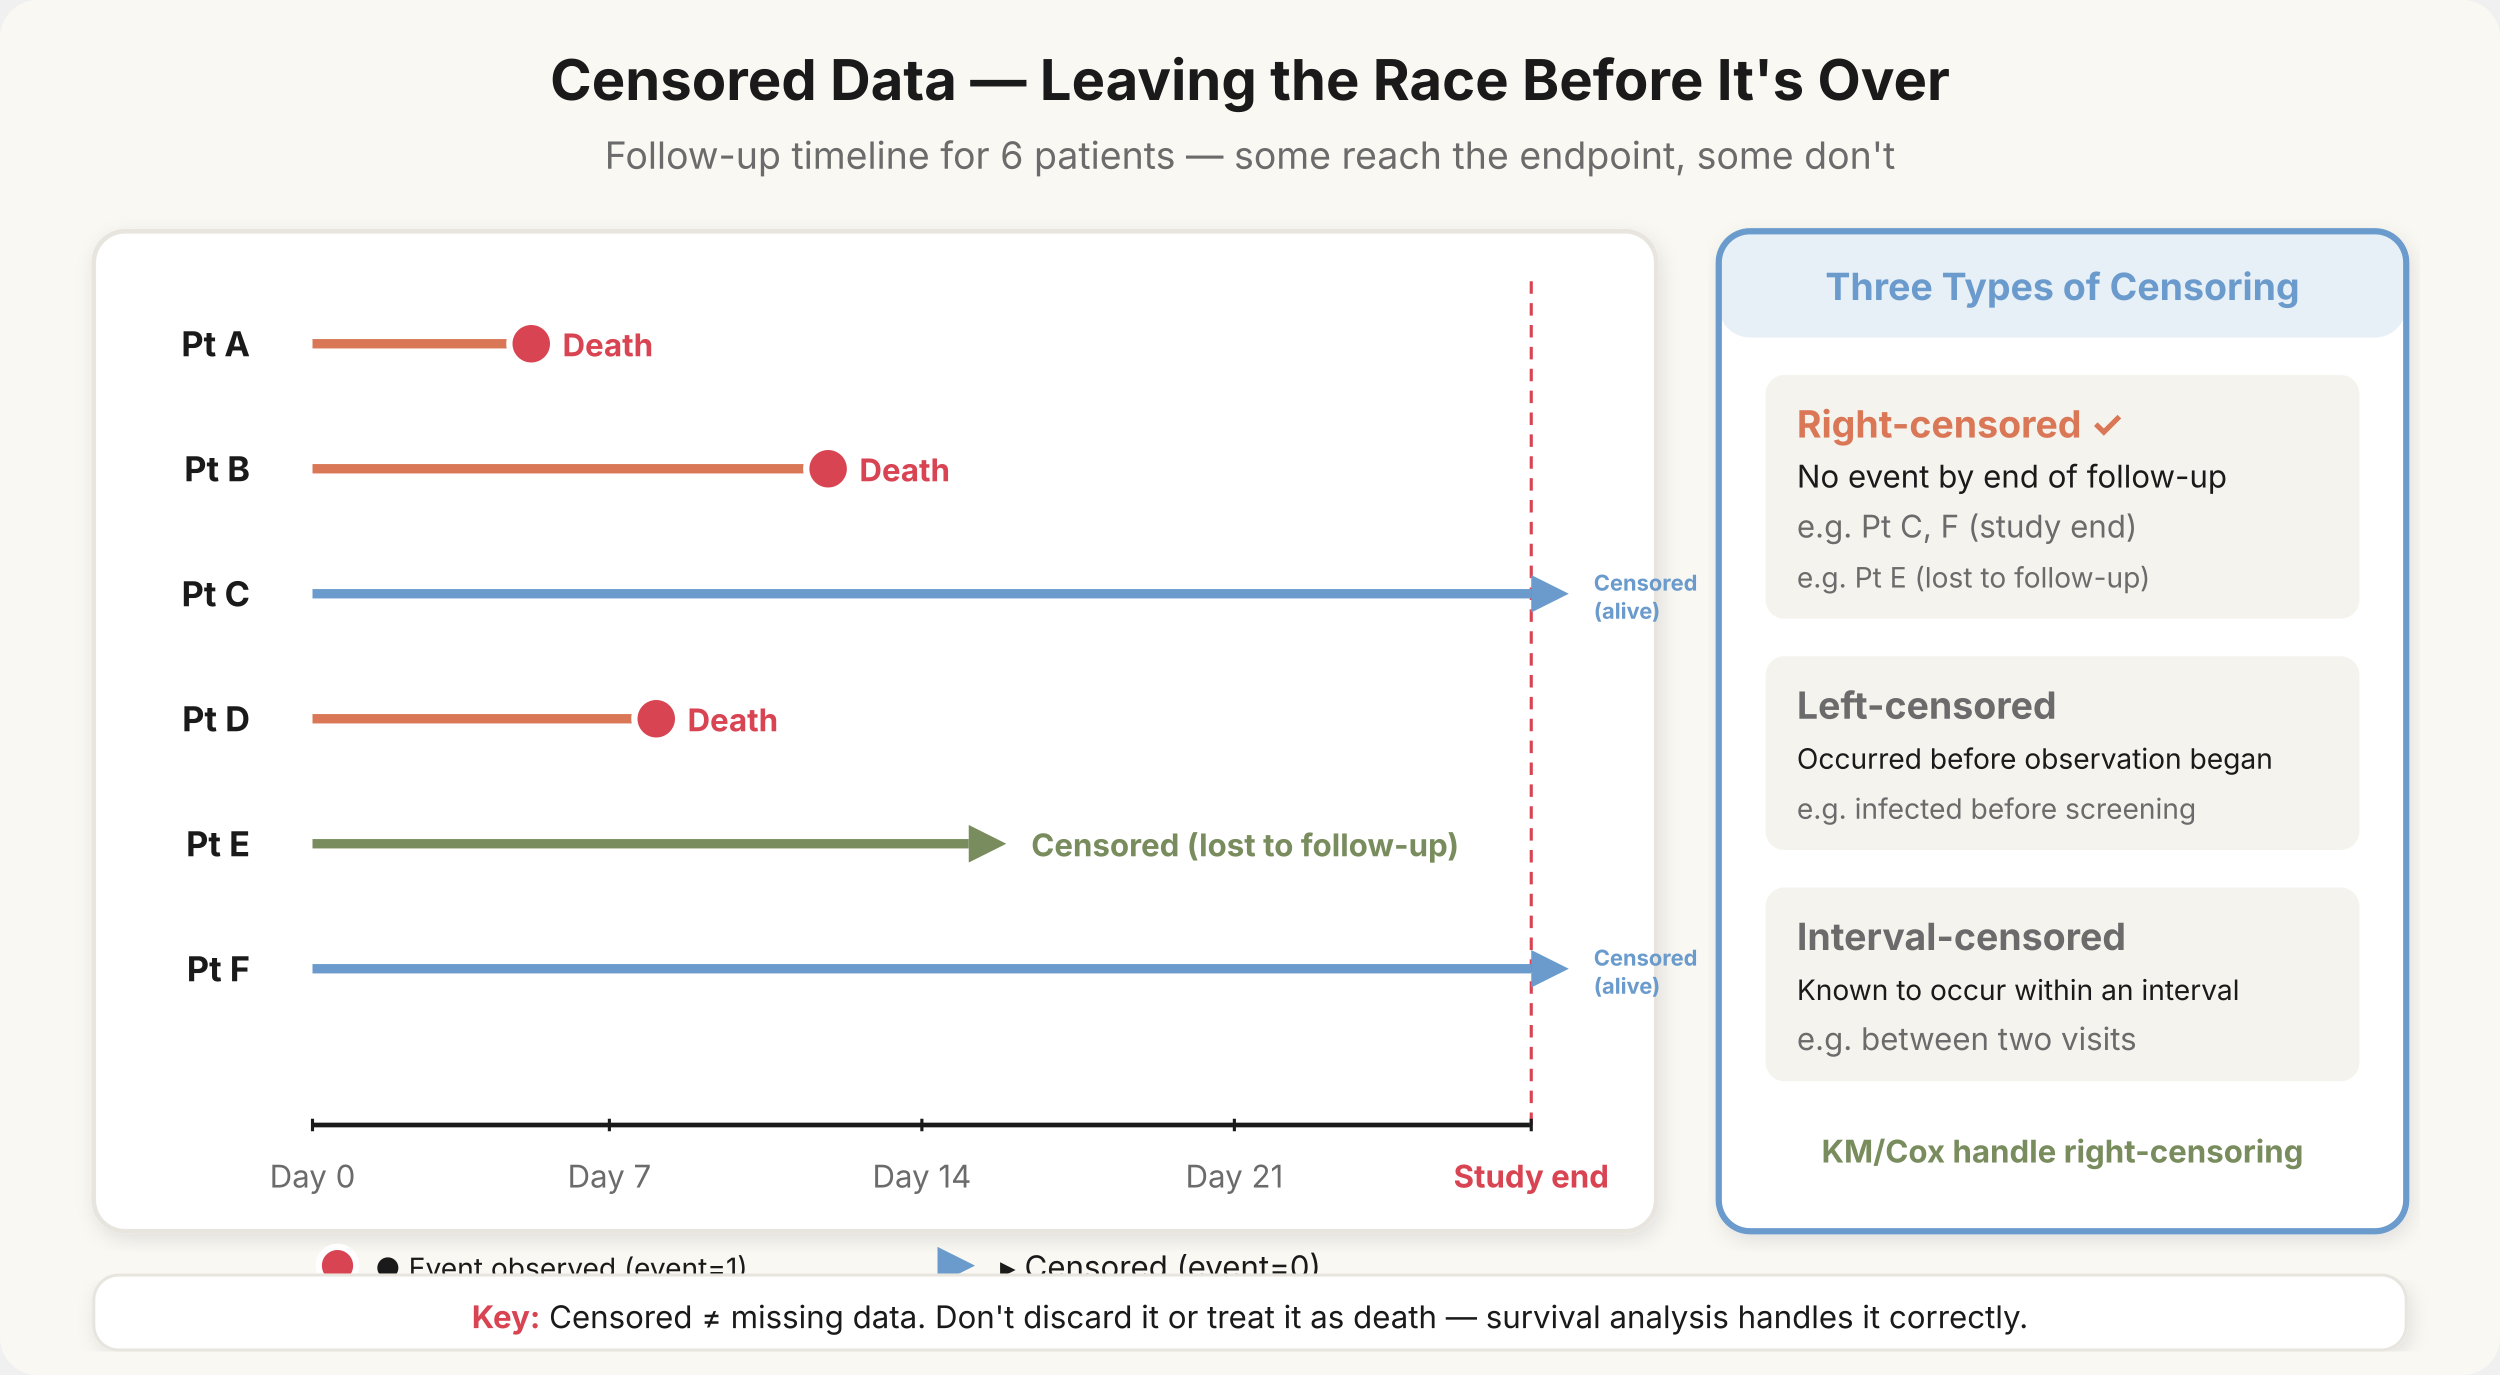
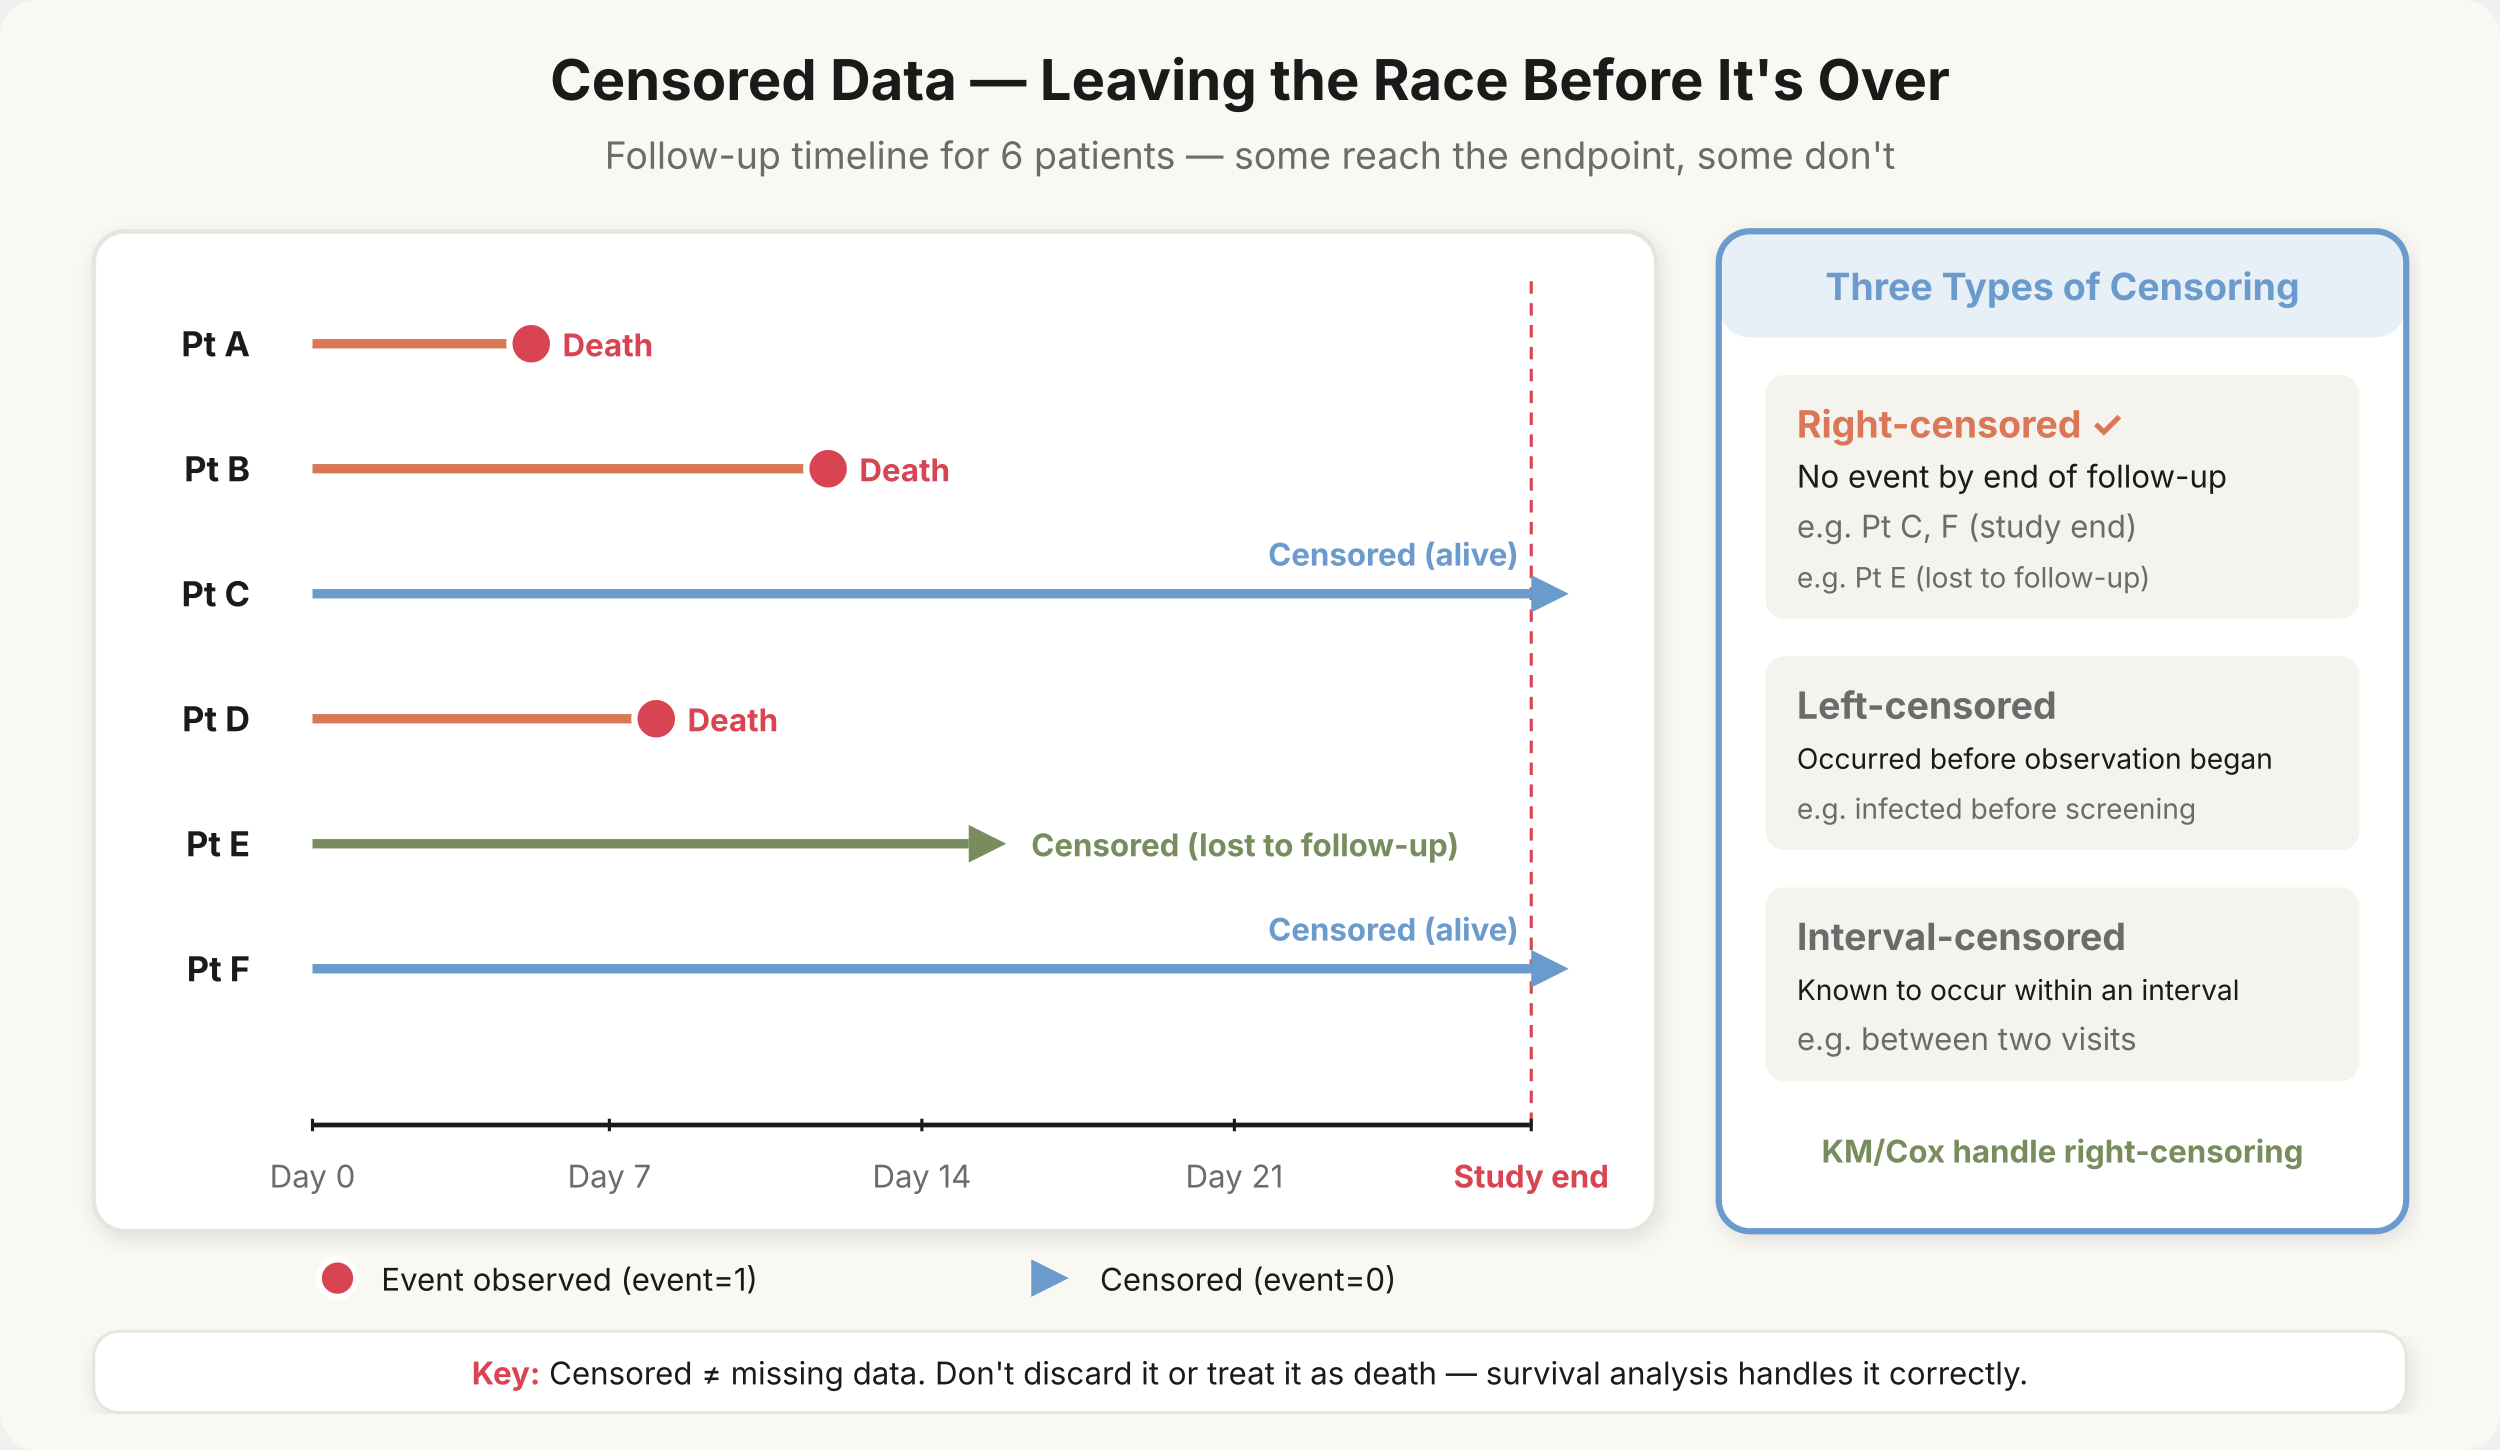
- <svg xmlns="http://www.w3.org/2000/svg" viewBox="0 0 800 440" font-family="system-ui, -apple-system, sans-serif">
+ <svg xmlns="http://www.w3.org/2000/svg" viewBox="0 0 800 464" font-family="system-ui, -apple-system, sans-serif">
  <defs>
    <filter id="shadow" x="-2%" y="-2%" width="104%" height="104%">
      <feDropShadow dx="1" dy="2" stdDeviation="3" flood-opacity="0.1" />
    </filter>
  </defs>
-   <rect width="800" height="440" fill="#FAF8F3" rx="12" />
+   <rect width="800" height="464" fill="#FAF8F3" rx="12" />
  <text x="400" y="32" text-anchor="middle" font-size="18" font-weight="bold" fill="#1A1A1A">Censored Data — Leaving the Race Before It's Over</text>
  <text x="400" y="54" text-anchor="middle" font-size="12" fill="#6B6B6B">Follow-up timeline for 6 patients — some reach the endpoint, some don't</text>
  <g filter="url(#shadow)">
    <rect x="30" y="74" width="500" height="320" rx="10" fill="#FFFFFF" stroke="#E8E5DF" stroke-width="1.5" />
  </g>
  <line x1="100" y1="360" x2="490" y2="360" stroke="#1A1A1A" stroke-width="1.5" />
  <text x="100" y="380" text-anchor="middle" font-size="10" fill="#6B6B6B">Day 0</text>
  <text x="195" y="380" text-anchor="middle" font-size="10" fill="#6B6B6B">Day 7</text>
  <text x="295" y="380" text-anchor="middle" font-size="10" fill="#6B6B6B">Day 14</text>
  <text x="395" y="380" text-anchor="middle" font-size="10" fill="#6B6B6B">Day 21</text>
  <text x="490" y="380" text-anchor="middle" font-size="10" fill="#D94452" font-weight="bold">Study end</text>
  <line x1="490" y1="90" x2="490" y2="360" stroke="#D94452" stroke-width="1" stroke-dasharray="4,3" />
  <g stroke="#1A1A1A" stroke-width="1">
    <line x1="100" y1="358" x2="100" y2="362" />
    <line x1="195" y1="358" x2="195" y2="362" />
    <line x1="295" y1="358" x2="295" y2="362" />
    <line x1="395" y1="358" x2="395" y2="362" />
    <line x1="490" y1="358" x2="490" y2="362" />
  </g>
  <text x="80" y="114" text-anchor="end" font-size="11" font-weight="bold" fill="#1A1A1A">Pt A</text>
  <line x1="100" y1="110" x2="170" y2="110" stroke="#D97757" stroke-width="3" />
  <circle cx="170" cy="110" r="7" fill="#D94452" stroke="#FFFFFF" stroke-width="2" />
  <text x="180" y="114" font-size="10" fill="#D94452" font-weight="bold">Death</text>
  <text x="80" y="154" text-anchor="end" font-size="11" font-weight="bold" fill="#1A1A1A">Pt B</text>
  <line x1="100" y1="150" x2="265" y2="150" stroke="#D97757" stroke-width="3" />
  <circle cx="265" cy="150" r="7" fill="#D94452" stroke="#FFFFFF" stroke-width="2" />
  <text x="275" y="154" font-size="10" fill="#D94452" font-weight="bold">Death</text>
  <text x="80" y="194" text-anchor="end" font-size="11" font-weight="bold" fill="#1A1A1A">Pt C</text>
  <line x1="100" y1="190" x2="490" y2="190" stroke="#6A9BCC" stroke-width="3" />
  <polygon points="490,184 502,190 490,196" fill="#6A9BCC" />
-   <text x="510" y="189" font-size="7" fill="#6A9BCC" font-weight="bold">Censored</text>
-   <text x="510" y="198" font-size="7" fill="#6A9BCC" font-weight="bold">(alive)</text>
+   <text x="486" y="181" text-anchor="end" font-size="10" fill="#6A9BCC" font-weight="bold">Censored (alive)</text>
  <text x="80" y="234" text-anchor="end" font-size="11" font-weight="bold" fill="#1A1A1A">Pt D</text>
  <line x1="100" y1="230" x2="210" y2="230" stroke="#D97757" stroke-width="3" />
  <circle cx="210" cy="230" r="7" fill="#D94452" stroke="#FFFFFF" stroke-width="2" />
  <text x="220" y="234" font-size="10" fill="#D94452" font-weight="bold">Death</text>
  <text x="80" y="274" text-anchor="end" font-size="11" font-weight="bold" fill="#1A1A1A">Pt E</text>
  <line x1="100" y1="270" x2="310" y2="270" stroke="#788C5D" stroke-width="3" />
  <polygon points="310,264 322,270 310,276" fill="#788C5D" />
  <text x="330" y="274" font-size="10" fill="#788C5D" font-weight="bold">Censored (lost to follow-up)</text>
  <text x="80" y="314" text-anchor="end" font-size="11" font-weight="bold" fill="#1A1A1A">Pt F</text>
  <line x1="100" y1="310" x2="490" y2="310" stroke="#6A9BCC" stroke-width="3" />
  <polygon points="490,304 502,310 490,316" fill="#6A9BCC" />
-   <text x="510" y="309" font-size="7" fill="#6A9BCC" font-weight="bold">Censored</text>
-   <text x="510" y="318" font-size="7" fill="#6A9BCC" font-weight="bold">(alive)</text>
-   <g transform="translate(100, 400)">
+   <text x="486" y="301" text-anchor="end" font-size="10" fill="#6A9BCC" font-weight="bold">Censored (alive)</text>
+   <g transform="translate(100, 404)">
    <circle cx="8" cy="5" r="6" fill="#D94452" stroke="#FFFFFF" stroke-width="2" />
-     <text x="20" y="9" font-size="9" fill="#1A1A1A">● Event observed (event=1)</text>
-     <polygon points="200,-1 212,5 200,11" fill="#6A9BCC" />
-     <text x="220" y="9" font-size="10" fill="#1A1A1A">▸ Censored (event=0)</text>
+     <text x="22" y="9" font-size="10" fill="#1A1A1A">Event observed (event=1)</text>
+     <polygon points="230,-1 242,5 230,11" fill="#6A9BCC" />
+     <text x="252" y="9" font-size="10" fill="#1A1A1A">Censored (event=0)</text>
  </g>
  <g filter="url(#shadow)">
    <rect x="550" y="74" width="220" height="320" rx="10" fill="#FFFFFF" stroke="#6A9BCC" stroke-width="2" />
  </g>
  <rect x="550" y="74" width="220" height="34" rx="10" fill="#6A9BCC" fill-opacity="0.15" />
  <text x="660" y="96" text-anchor="middle" font-size="12" font-weight="bold" fill="#6A9BCC">Three Types of Censoring</text>
  <rect x="565" y="120" width="190" height="78" rx="6" fill="#F5F3EE" />
  <text x="575" y="140" font-size="12" font-weight="bold" fill="#D97757">Right-censored ✓</text>
  <text x="575" y="156" font-size="10" fill="#1A1A1A">No event by end of follow-up</text>
  <text x="575" y="172" font-size="10" fill="#6B6B6B">e.g. Pt C, F (study end)</text>
  <text x="575" y="188" font-size="9" fill="#6B6B6B">e.g. Pt E (lost to follow-up)</text>
  <rect x="565" y="210" width="190" height="62" rx="6" fill="#F5F3EE" />
  <text x="575" y="230" font-size="12" font-weight="bold" fill="#6B6B6B">Left-censored</text>
  <text x="575" y="246" font-size="9" fill="#1A1A1A">Occurred before observation began</text>
  <text x="575" y="262" font-size="9" fill="#6B6B6B">e.g. infected before screening</text>
  <rect x="565" y="284" width="190" height="62" rx="6" fill="#F5F3EE" />
  <text x="575" y="304" font-size="12" font-weight="bold" fill="#6B6B6B">Interval-censored</text>
  <text x="575" y="320" font-size="9" fill="#1A1A1A">Known to occur within an interval</text>
  <text x="575" y="336" font-size="10" fill="#6B6B6B">e.g. between two visits</text>
  <text x="660" y="372" text-anchor="middle" font-size="10" fill="#788C5D" font-weight="bold">KM/Cox handle right-censoring</text>
  <g filter="url(#shadow)">
-     <rect x="30" y="408" width="740" height="24" rx="8" fill="#FFFFFF" stroke="#E8E5DF" stroke-width="1" />
+     <rect x="30" y="426" width="740" height="26" rx="8" fill="#FFFFFF" stroke="#E8E5DF" stroke-width="1" />
  </g>
-   <text x="400" y="425" text-anchor="middle" font-size="10" fill="#1A1A1A">
+   <text x="400" y="443" text-anchor="middle" font-size="10" fill="#1A1A1A">
    <tspan font-weight="bold" fill="#D94452">Key:</tspan> Censored ≠ missing data. Don't discard it or treat it as death — survival analysis handles it correctly.</text>
</svg>
